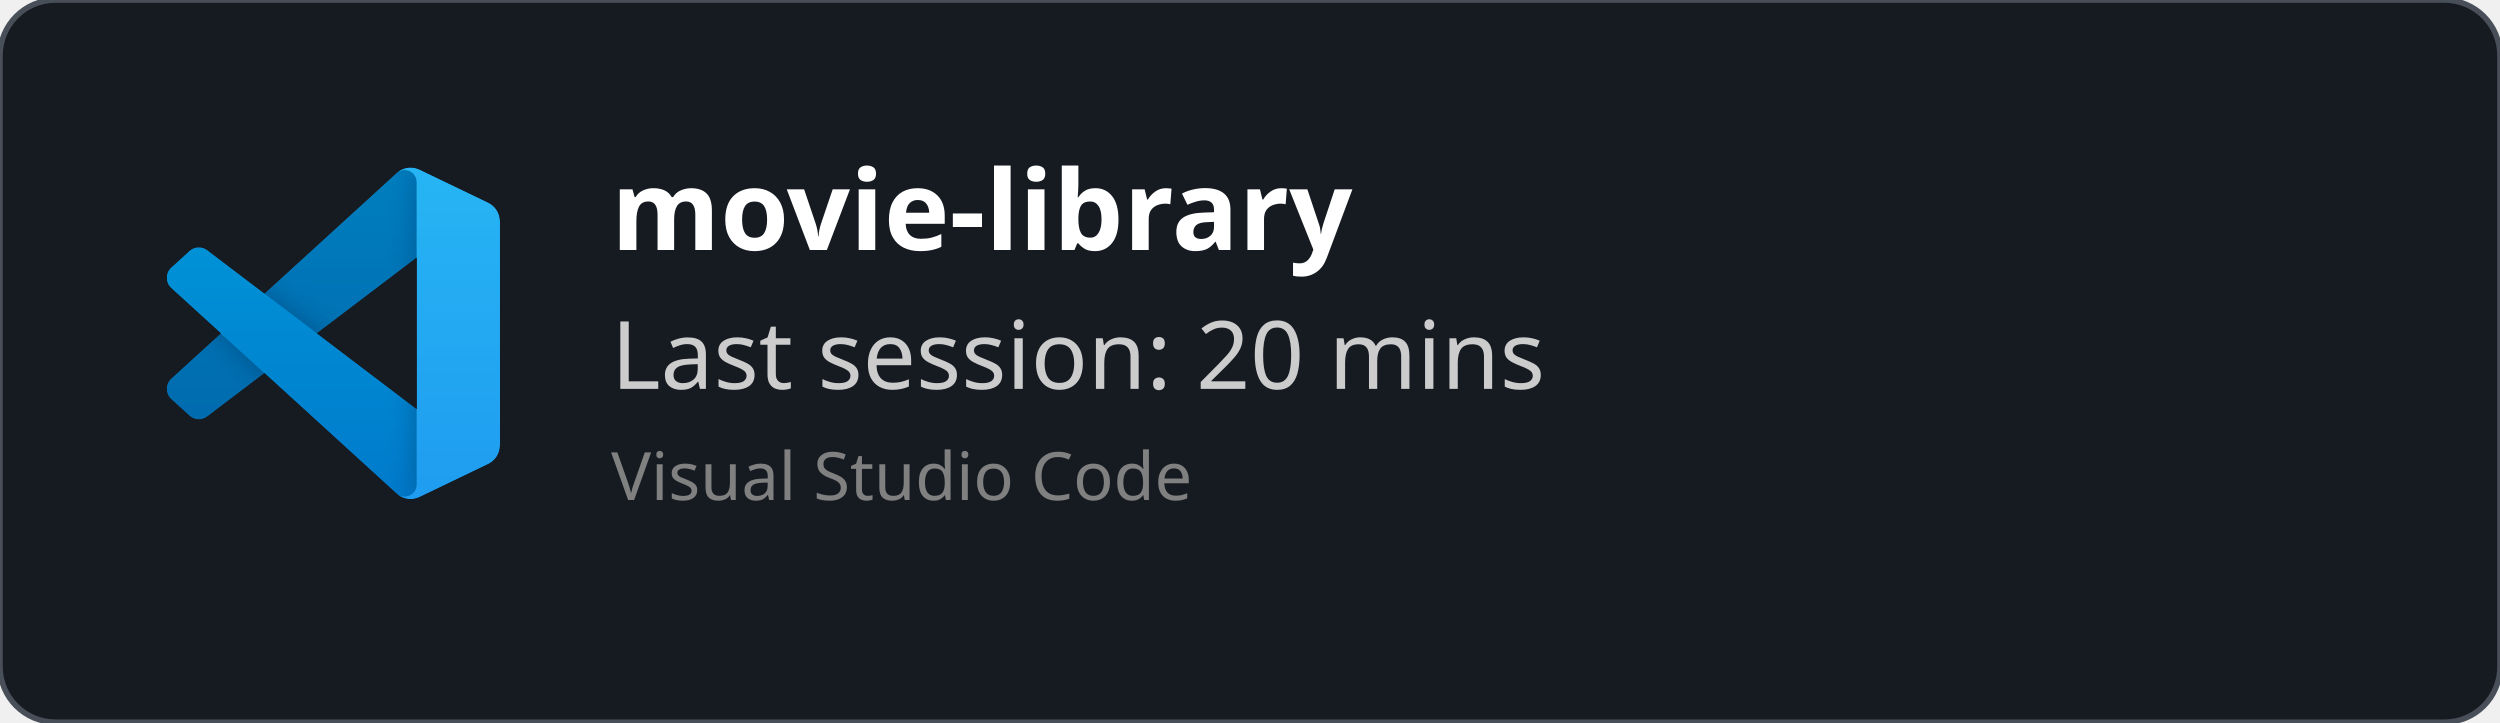
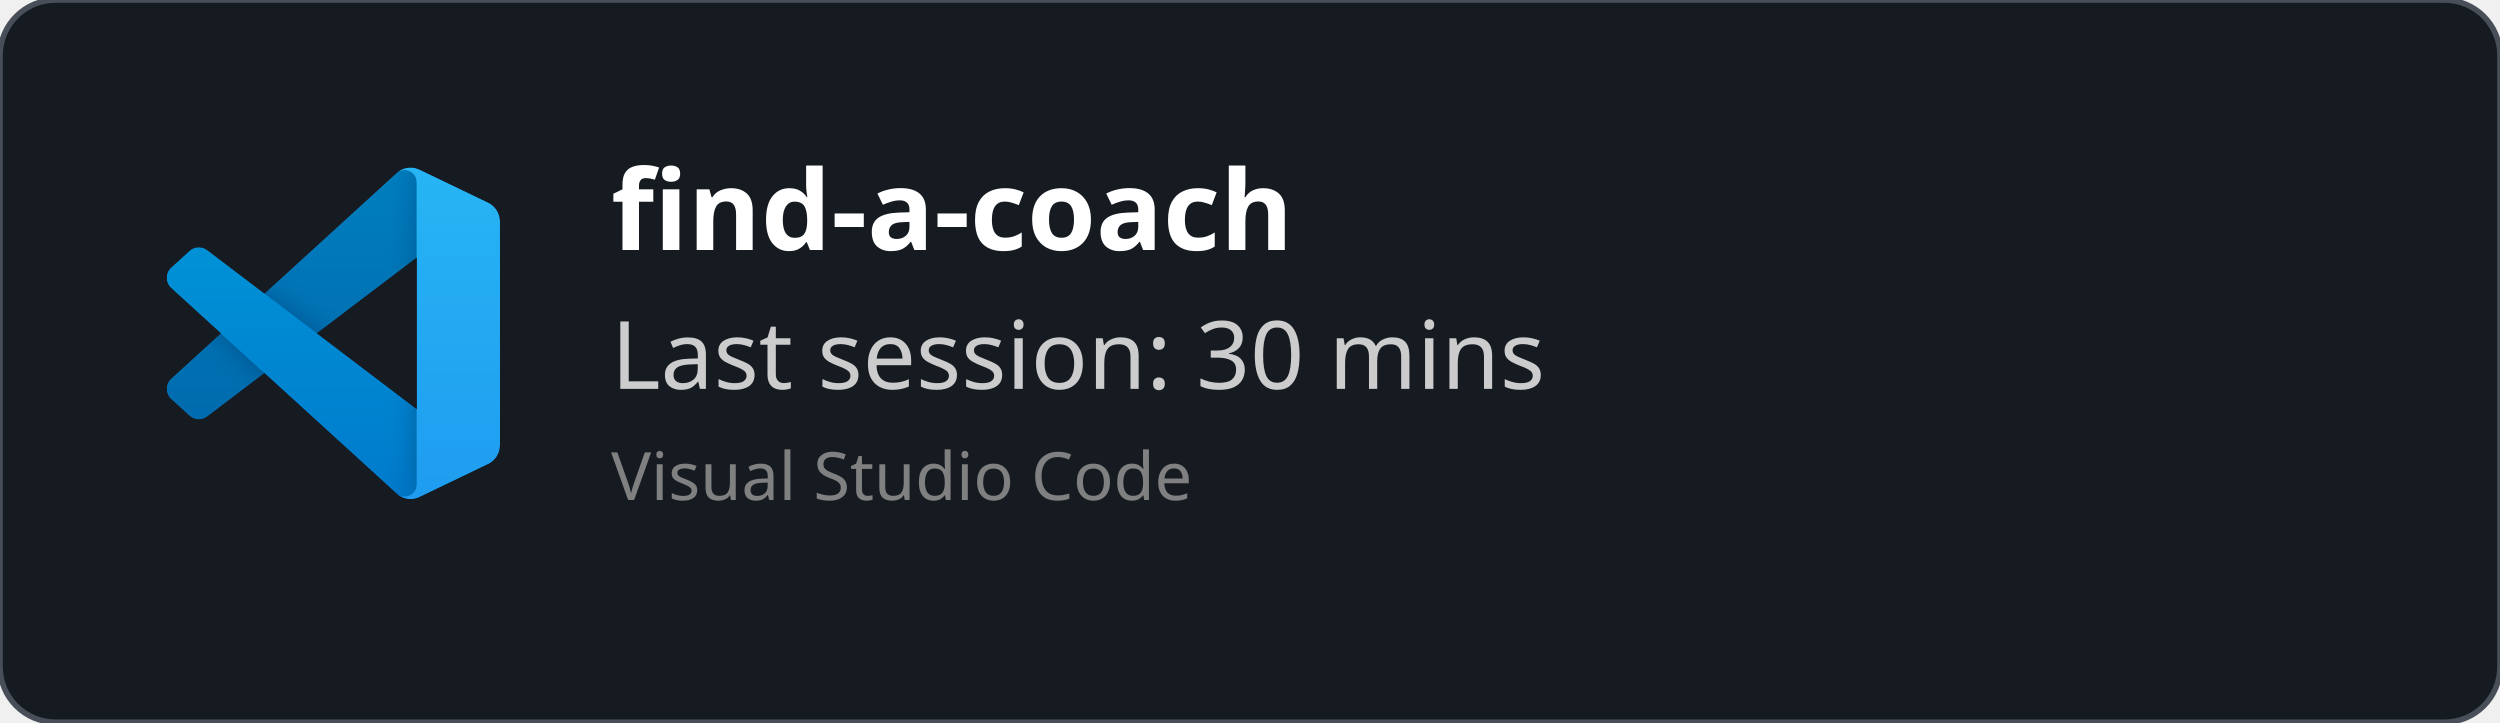
<svg xmlns="http://www.w3.org/2000/svg" width="450" height="130" viewBox="0 0 450 130" fill="none" role="img">
  <style>
    *{
        font-family: 'Segoe UI', Ubuntu, monospace
    }
    </style>
  <defs>
    <clipPath id="horizontalClip" x="20" y="20" width="500" height="200">
      <rect x="90" y="20" width="300" height="50" />
    </clipPath>
  </defs>
  <rect width="450" height="130" fill="rgba(22,27,34)" stroke="#484f58" stroke-width="1" fill-opacity="1" stroke-opacity="1" x="0" y="0" rx="10px" ry="10px">
    </rect>
  <svg width="60" height="60" x="30" y="30" viewBox="0 0 100 100" fill="none" id="vscode">
    <mask id="mask0" mask-type="alpha" maskUnits="userSpaceOnUse" x="0" y="0" width="100" height="100">
      <path fill-rule="evenodd" clip-rule="evenodd" d="M70.912 99.317C72.487 99.931 74.283 99.891 75.873 99.126L96.461 89.22C98.624 88.179 100 85.989 100 83.587V16.413C100 14.011 98.624 11.822 96.461 10.781L75.873 0.874C73.786 -0.13 71.345 0.116 69.513 1.447C69.252 1.637 69.003 1.849 68.769 2.083L29.355 38.041L12.187 25.01C10.589 23.797 8.354 23.896 6.869 25.246L1.363 30.255C-0.453 31.906 -0.455 34.763 1.359 36.417L16.247 50L1.359 63.583C-0.455 65.237 -0.453 68.094 1.363 69.745L6.869 74.754C8.354 76.104 10.589 76.204 12.187 74.99L29.355 61.959L68.769 97.917C69.392 98.541 70.125 99.01 70.912 99.317ZM75.015 27.299L45.109 50L75.015 72.701V27.299Z" fill="white" />
    </mask>
    <g mask="url(#mask0)">
      <path d="M96.461 10.796L75.857 0.876C73.472 -0.273 70.622 0.212 68.75 2.083L1.299 63.583C-0.516 65.237 -0.514 68.094 1.303 69.745L6.813 74.754C8.298 76.104 10.535 76.204 12.134 74.99L93.361 13.37C96.086 11.303 100 13.246 100 16.667V16.427C100 14.027 98.625 11.838 96.461 10.796Z" fill="#0065A9" />
      <g filter="url(#filter0_d)">
        <path d="M96.461 89.204L75.857 99.124C73.472 100.273 70.622 99.788 68.75 97.917L1.299 36.417C-0.516 34.763 -0.514 31.906 1.303 30.255L6.813 25.246C8.298 23.896 10.535 23.796 12.134 25.009L93.361 86.63C96.086 88.697 100 86.754 100 83.333V83.573C100 85.974 98.625 88.162 96.461 89.204Z" fill="#007ACC" />
      </g>
      <g filter="url(#filter1_d)">
        <path d="M75.858 99.126C73.472 100.274 70.622 99.788 68.75 97.917C71.056 100.223 75 98.59 75 95.328V4.672C75 1.41 71.056 -0.223 68.75 2.083C70.622 0.211 73.472 -0.274 75.858 0.874L96.459 10.781C98.623 11.822 100 14.011 100 16.413V83.587C100 85.989 98.623 88.179 96.459 89.22L75.858 99.126Z" fill="#1F9CF0" />
      </g>
      <g style="mix-blend-mode:overlay" opacity="0.25">
        <path fill-rule="evenodd" clip-rule="evenodd" d="M70.851 99.317C72.426 99.931 74.222 99.891 75.812 99.126L96.4 89.22C98.563 88.179 99.939 85.989 99.939 83.587V16.413C99.939 14.011 98.564 11.822 96.4 10.781L75.812 0.874C73.725 -0.13 71.284 0.116 69.453 1.447C69.191 1.637 68.942 1.849 68.708 2.083L29.294 38.041L12.126 25.01C10.528 23.796 8.293 23.896 6.809 25.246L1.302 30.255C-0.513 31.906 -0.515 34.763 1.298 36.417L16.186 50L1.298 63.583C-0.515 65.237 -0.513 68.094 1.302 69.745L6.809 74.754C8.293 76.104 10.528 76.204 12.126 74.99L29.294 61.959L68.708 97.917C69.332 98.54 70.064 99.01 70.851 99.317ZM74.954 27.299L45.048 50L74.954 72.701V27.299Z" fill="url(#paint0_linear)" />
      </g>
    </g>
    <defs>
      <filter id="filter0_d" x="-8.394" y="15.829" width="116.727" height="92.246" filterUnits="userSpaceOnUse" color-interpolation-filters="sRGB">
        <feFlood flood-opacity="0" result="BackgroundImageFix" />
        <feColorMatrix in="SourceAlpha" type="matrix" values="0 0 0 0 0 0 0 0 0 0 0 0 0 0 0 0 0 0 127 0" />
        <feOffset />
        <feGaussianBlur stdDeviation="4.167" />
        <feColorMatrix type="matrix" values="0 0 0 0 0 0 0 0 0 0 0 0 0 0 0 0 0 0 0.25 0" />
        <feBlend mode="overlay" in2="BackgroundImageFix" result="effect1_dropShadow" />
        <feBlend mode="normal" in="SourceGraphic" in2="effect1_dropShadow" result="shape" />
      </filter>
      <filter id="filter1_d" x="60.417" y="-8.076" width="47.917" height="116.151" filterUnits="userSpaceOnUse" color-interpolation-filters="sRGB">
        <feFlood flood-opacity="0" result="BackgroundImageFix" />
        <feColorMatrix in="SourceAlpha" type="matrix" values="0 0 0 0 0 0 0 0 0 0 0 0 0 0 0 0 0 0 127 0" />
        <feOffset />
        <feGaussianBlur stdDeviation="4.167" />
        <feColorMatrix type="matrix" values="0 0 0 0 0 0 0 0 0 0 0 0 0 0 0 0 0 0 0.25 0" />
        <feBlend mode="overlay" in2="BackgroundImageFix" result="effect1_dropShadow" />
        <feBlend mode="normal" in="SourceGraphic" in2="effect1_dropShadow" result="shape" />
      </filter>
      <linearGradient id="paint0_linear" x1="49.939" y1="0.258" x2="49.939" y2="99.742" gradientUnits="userSpaceOnUse">
        <stop stop-color="white" />
        <stop offset="1" stop-color="white" stop-opacity="0" />
      </linearGradient>
    </defs>
  </svg>
  <text x="110" y="45" font-size="20" clip-path="url(#horizontalClip)" font-weight="bold" font-family="Ubuntu" fill="white">
-     movie-library
+     find-a-coach
    </text>
  <text x="110" y="70" font-size="17px" font-family="Ubuntu" fill="#ccc">
-     Last session: 20 mins
+     Last session: 30 mins
    </text>
  <text x="110" y="90" font-size="12px" font-family="Ubuntu" fill="grey">
    Visual Studio Code
    </text>
</svg>
